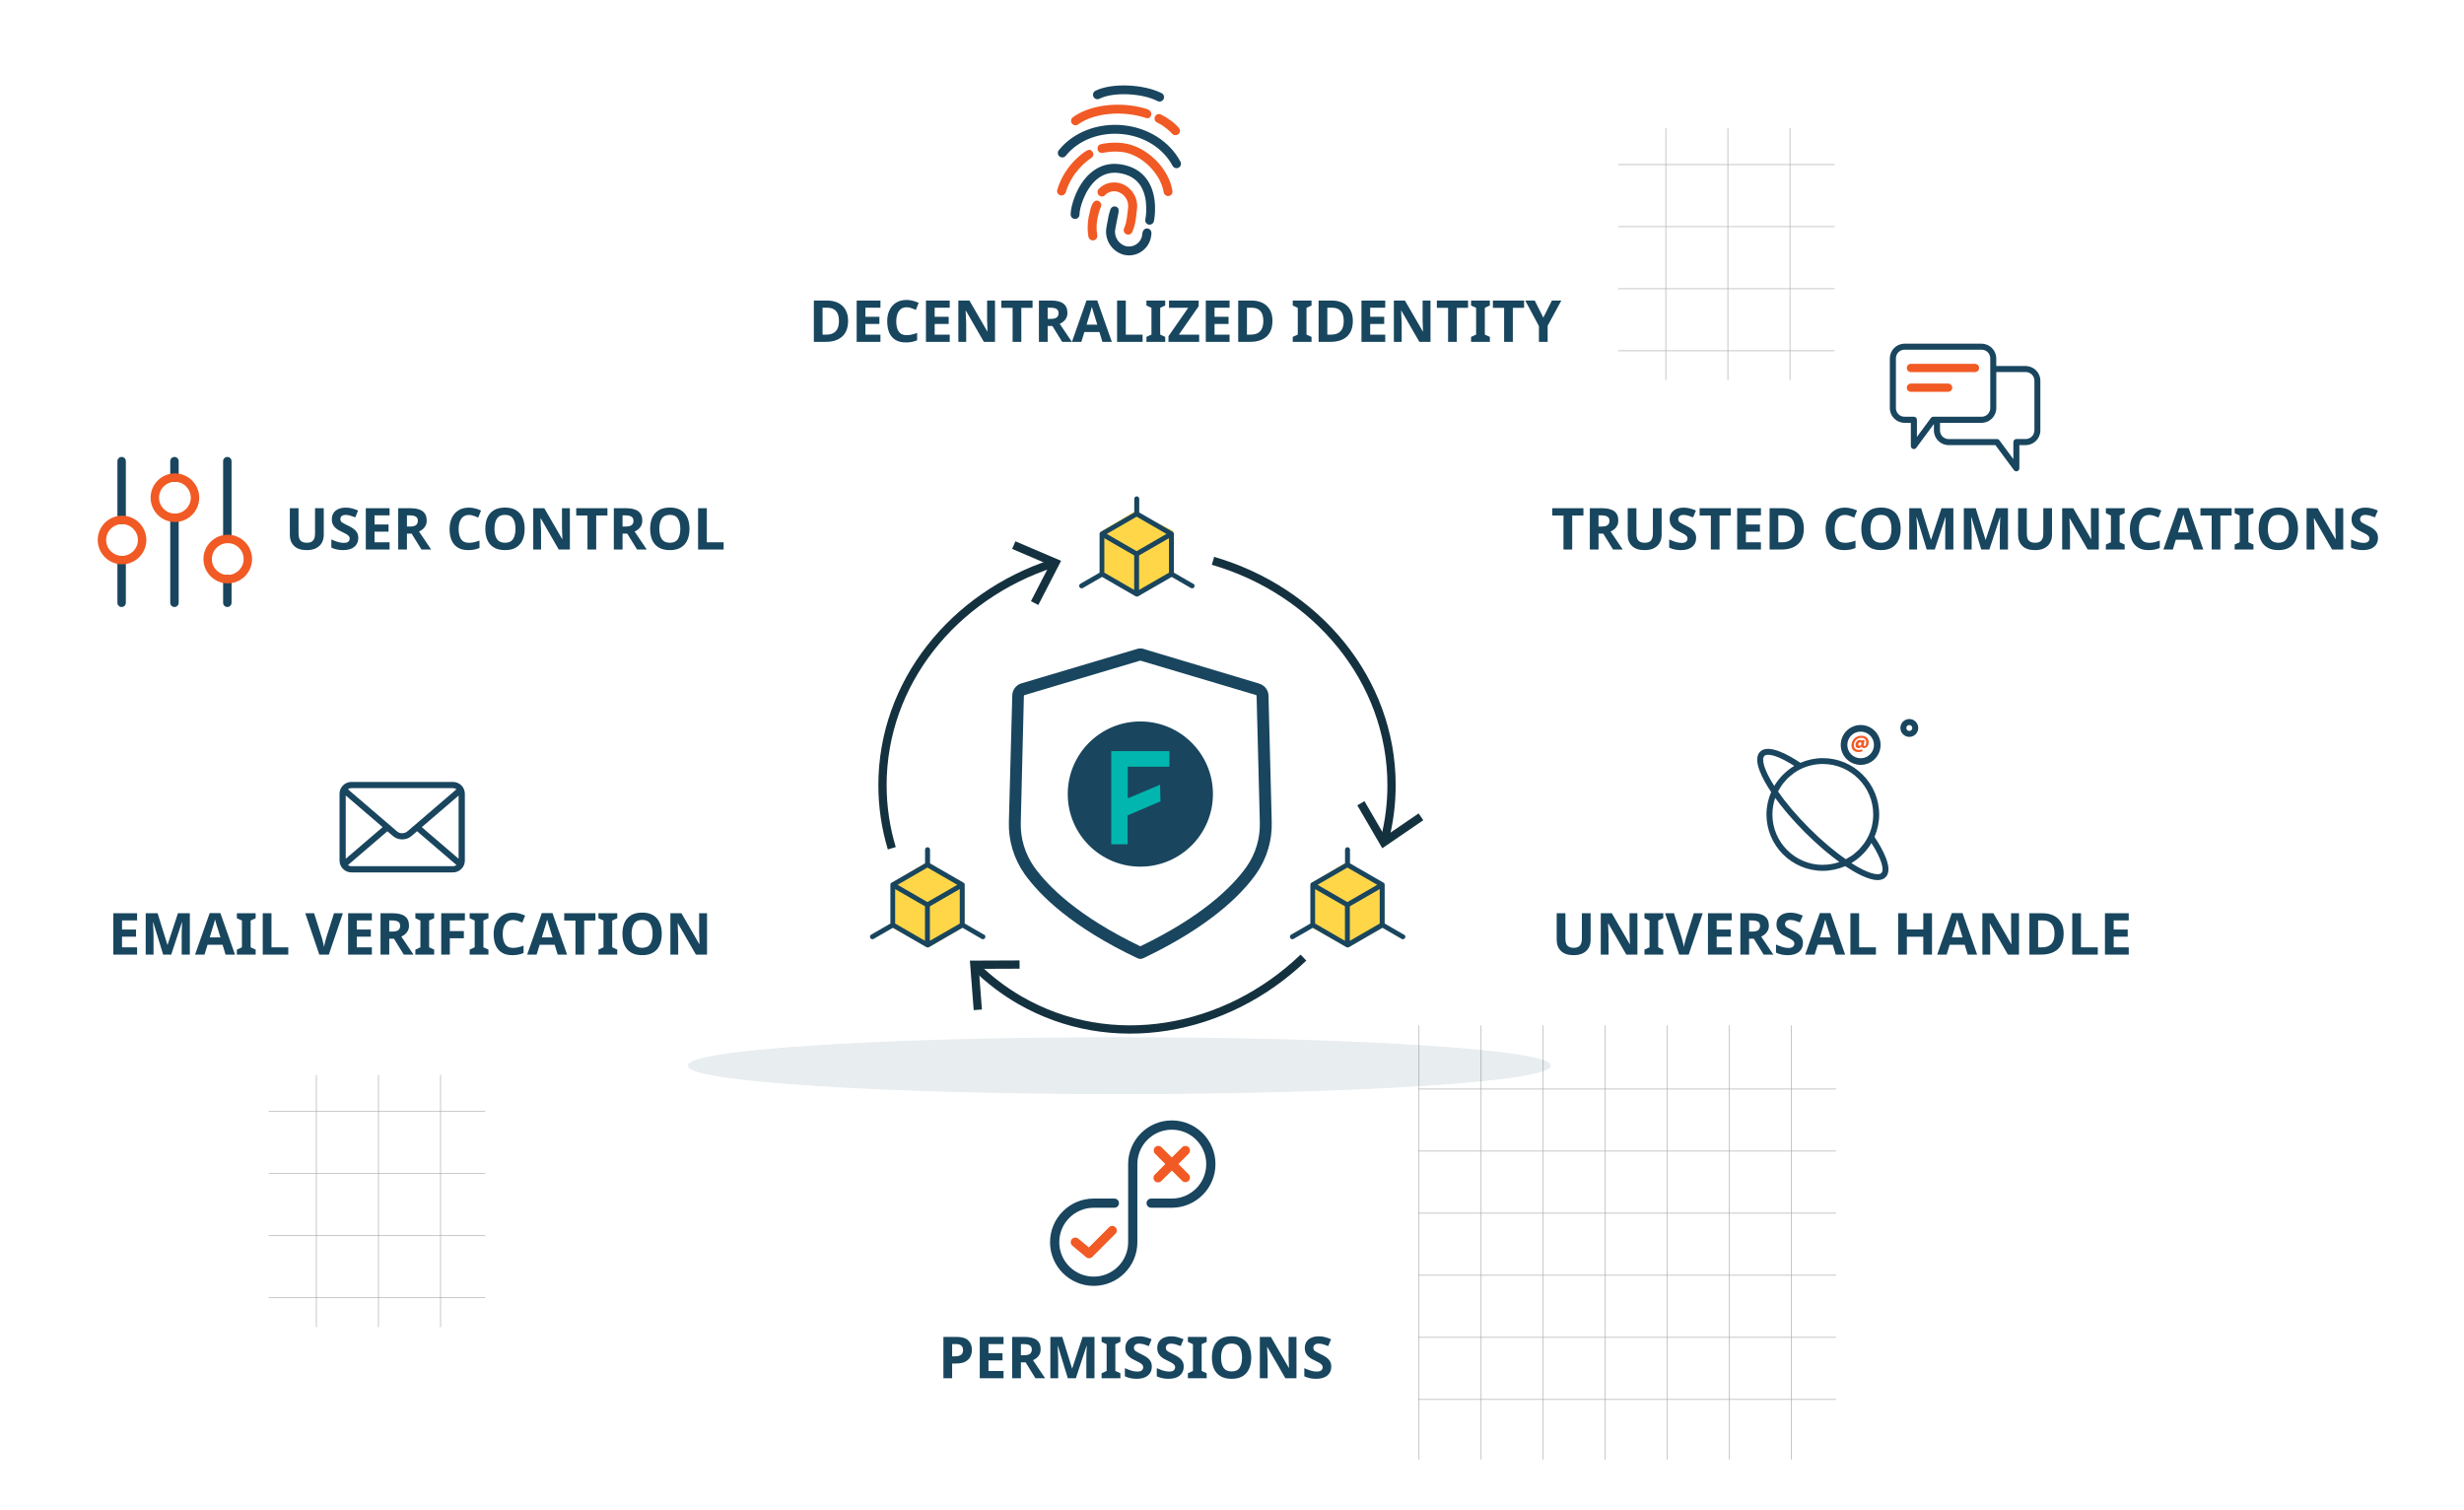
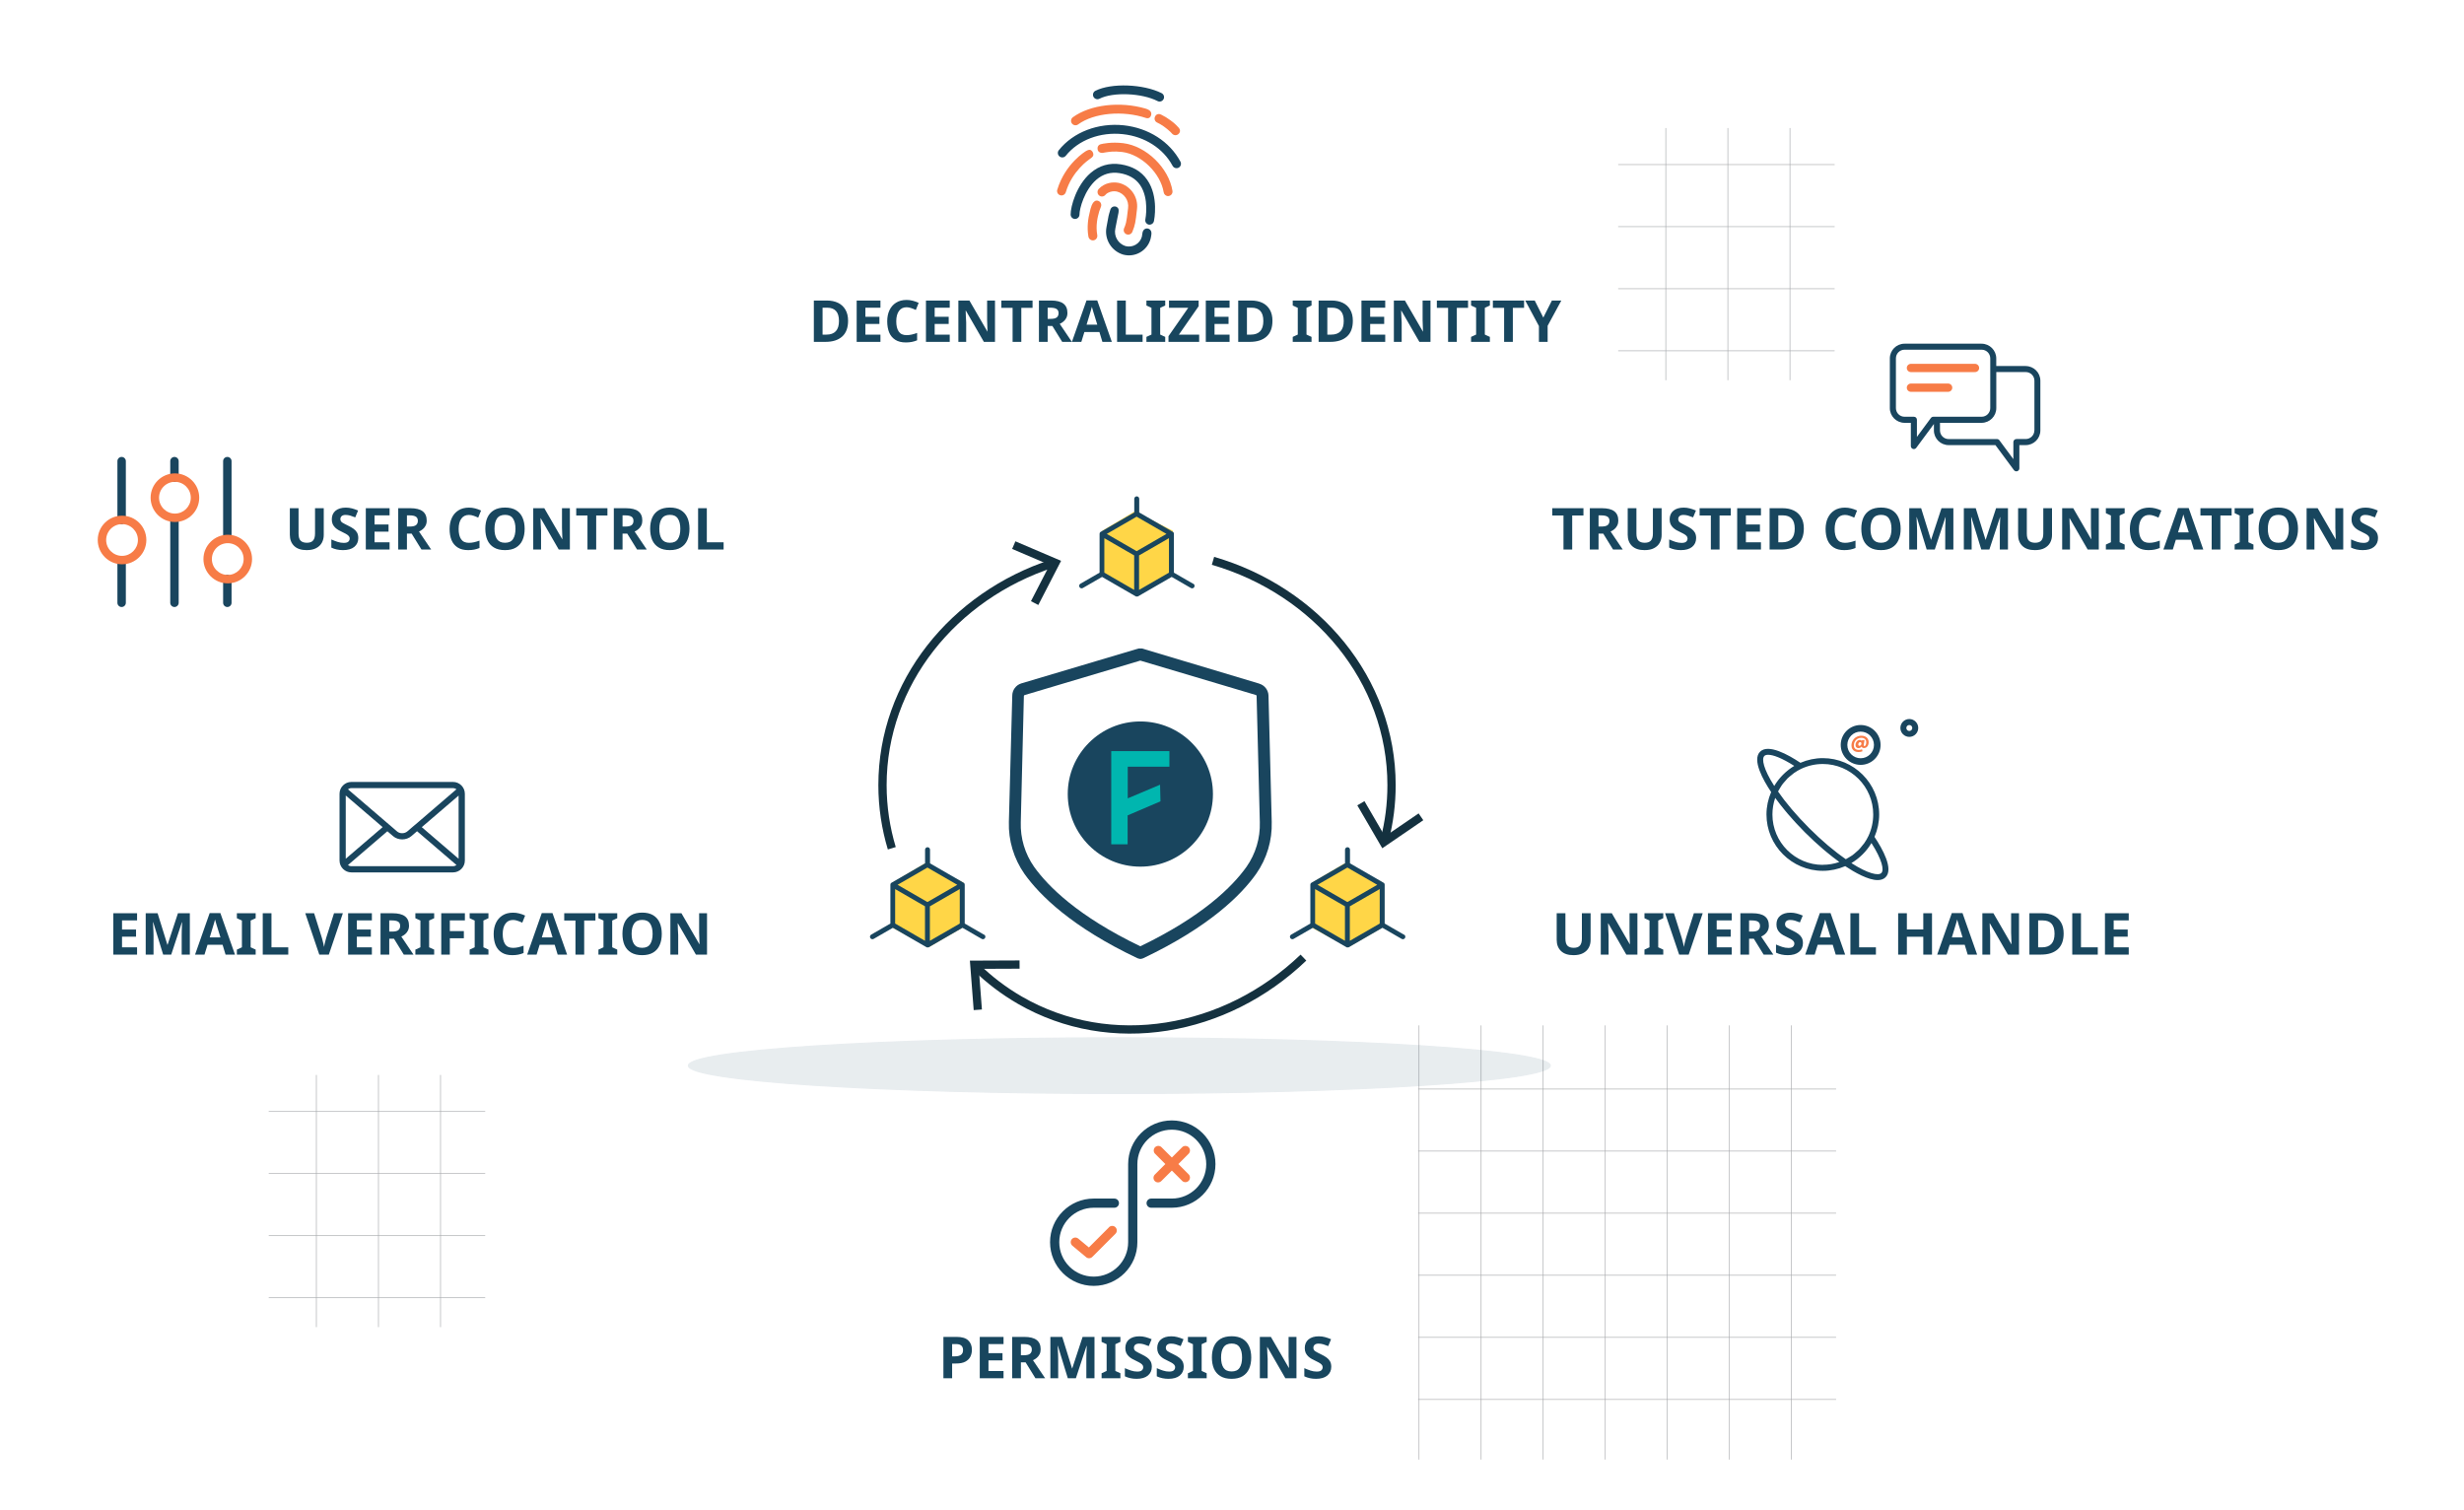
<svg xmlns="http://www.w3.org/2000/svg" viewBox="0 0 596 365">
  <g fill="#a7a9ac">
    <g opacity=".8">
      <path d="m343.13 248.01h.19v105.02h-.19z" />
      <path d="m358.15 248.01h.19v105.02h-.19z" />
      <path d="m373.16 248.01h.19v105.02h-.19z" />
      <path d="m388.18 248.01h.19v105.02h-.19z" />
      <path d="m403.19 248.01h.19v105.02h-.19z" />
      <path d="m418.21 248.01h.19v105.02h-.19z" />
      <path d="m433.22 248.01h.19v105.02h-.19z" />
    </g>
    <g opacity=".8">
      <path d="m343 263.31h101.12v.19h-101.12z" />
      <path d="m343 278.32h101.12v.19h-101.12z" />
      <path d="m343 293.34h101.12v.19h-101.12z" />
      <path d="m343 308.35h101.12v.19h-101.12z" />
      <path d="m343 323.37h101.12v.19h-101.12z" />
      <path d="m343 338.39h101.12v.19h-101.12z" />
    </g>
    <g opacity=".8">
      <path d="m76.43 260h.19v61h-.19z" />
      <path d="m91.45 260h.19v61h-.19z" />
      <path d="m106.46 260h.19v61h-.19z" />
    </g>
    <g opacity=".8">
      <path d="m65 268.74h52.36v.19h-52.36z" />
      <path d="m65 283.75h52.36v.19h-52.36z" />
      <path d="m65 298.77h52.36v.19h-52.36z" />
      <path d="m65 313.79h52.36v.19h-52.36z" />
    </g>
    <g opacity=".8">
      <path d="m402.84 30.97h.19v61h-.19z" />
      <path d="m417.85 30.97h.19v61h-.19z" />
      <path d="m432.87 30.97h.19v61h-.19z" />
    </g>
    <g opacity=".8">
      <path d="m391.41 39.71h52.36v.19h-52.36z" />
      <path d="m391.41 54.72h52.36v.19h-52.36z" />
      <path d="m391.41 69.74h52.36v.19h-52.36z" />
      <path d="m391.41 84.75h52.36v.19h-52.36z" />
    </g>
  </g>
  <path d="m266.6 139.31v-10.92l7.82-4.68 9.31 4.68-.3 10.92-8.12 4.69z" fill="#ffd647" />
  <path d="m317.39 224.43v-10.92l7.82-4.69 9.31 4.68-.3 10.93-8.12 4.68z" fill="#ffd647" />
  <path d="m215.92 224.41v-10.92l7.82-4.68 9.31 4.68-.3 10.92-8.11 4.69z" fill="#ffd647" />
-   <path d="m288.59 141.19-4.64-2.68v-9.37s0 0 0 0c0-.05 0-.1-.02-.15 0 0 0 0 0-.01 0-.02-.01-.04-.02-.06 0 0 0 0 0-.01 0-.02-.02-.04-.03-.07-.01-.02-.03-.04-.04-.06s-.03-.03-.04-.05c-.04-.04-.08-.07-.12-.09l-8.12-4.69v-3.3c0-.33-.27-.6-.6-.6s-.6.27-.6.6v3.3l-8.12 4.69s0 0 0 0c-.04.02-.08.05-.12.09-.01.01-.03.03-.04.05s-.03.04-.04.06-.02.04-.03.07v.01c0 .02-.01.04-.02.06v.01c-.01.05-.02.1-.02.15v9.37l-4.64 2.68c-.29.16-.38.53-.22.81.11.19.31.3.52.3.1 0 .2-.03.3-.08l4.64-2.68 8.12 4.69s0 0 0 0l.06.03h.02c.02 0 .03.01.05.02h.03.04.03.05.02s.01 0 .02 0h.05.03.04.03c.02 0 .03-.01.05-.02h.02c.02 0 .04-.02.06-.03l8.12-4.69 4.64 2.68c.09.05.2.08.3.08.21 0 .41-.11.52-.3.16-.29.07-.65-.22-.81zm-13.66-16.22 7.22 4.17-7.22 4.17-7.22-4.17zm-7.82 5.2 5.42 3.13 1.81 1.04v8.34l-7.22-4.17v-8.34zm8.41 12.51v-8.34l1.81-1.04 5.42-3.13v8.34l-7.22 4.17z" fill="#19455e" />
-   <path d="m339.57 226.06-4.64-2.68v-9.37s0 0 0 0c0-.05 0-.1-.02-.15 0 0 0 0 0-.01 0-.02-.01-.04-.02-.06 0 0 0 0 0-.01 0-.02-.02-.04-.03-.07-.01-.02-.03-.04-.04-.06s-.03-.03-.04-.05c-.04-.04-.08-.07-.12-.09l-8.12-4.69v-3.3c0-.33-.27-.6-.6-.6s-.6.27-.6.6v3.3l-8.12 4.69s0 0 0 0c-.04.02-.08.05-.12.09-.01.01-.03.03-.04.05s-.03.04-.04.06-.02.04-.03.07v.01c0 .02-.01.04-.02.06v.01c-.01.05-.02.1-.02.15v9.37l-4.64 2.68c-.29.16-.38.53-.22.81.11.19.31.3.52.3.1 0 .2-.03.3-.08l4.64-2.68 8.12 4.69s0 0 0 0l.06.03h.02c.02 0 .03.01.05.02h.03.04.03.05.02s.01 0 .02 0h.05.03.04.03c.02 0 .03-.01.05-.02h.02c.02 0 .04-.02.06-.03l8.12-4.69 4.64 2.68c.09.05.2.08.3.08.21 0 .41-.11.52-.3.16-.29.07-.65-.22-.81zm-13.66-16.22 7.22 4.17-7.22 4.17-7.22-4.17zm-7.82 5.2 5.42 3.13 1.81 1.04v8.34l-7.22-4.17v-8.34zm8.41 12.51v-8.34l1.81-1.04 5.42-3.13v8.34l-7.22 4.17z" fill="#19455e" />
-   <path d="m237.99 226.06-4.64-2.68v-9.37s0 0 0 0c0-.05 0-.1-.02-.15 0 0 0 0 0-.01 0-.02-.01-.04-.02-.06 0 0 0 0 0-.01 0-.02-.02-.04-.03-.07-.01-.02-.03-.04-.04-.06s-.03-.03-.04-.05c-.04-.04-.08-.07-.12-.09l-8.12-4.69v-3.3c0-.33-.27-.6-.6-.6s-.6.27-.6.6v3.3l-8.12 4.69s0 0 0 0c-.04.02-.08.05-.12.09-.01.01-.03.03-.04.05s-.03.04-.04.06-.02.04-.03.07v.01c0 .02-.01.04-.02.06v.01c-.01.05-.02.1-.02.15v9.37l-4.64 2.68c-.29.16-.38.53-.22.81.11.19.31.3.52.3.1 0 .2-.03.3-.08l4.64-2.68 8.12 4.69s0 0 0 0c.02.01.04.02.06.03h.02c.02 0 .03.01.05.02h.03.04.03.05.02s.01 0 .02 0h.05.03.04.03c.02 0 .03-.01.05-.02h.02c.02 0 .04-.02.06-.03l8.12-4.69 4.64 2.68c.09.05.2.08.3.08.21 0 .41-.11.52-.3.16-.29.07-.65-.22-.81zm-13.66-16.22 7.22 4.17-7.22 4.17-7.22-4.17zm-7.82 5.2 5.42 3.13 1.81 1.04v8.34l-7.22-4.17v-8.34zm8.41 12.51v-8.34l1.81-1.04 5.42-3.13v8.34l-7.22 4.17z" fill="#19455e" />
+   <path d="m288.59 141.19-4.64-2.68v-9.37s0 0 0 0c0-.05 0-.1-.02-.15 0 0 0 0 0-.01 0-.02-.01-.04-.02-.06 0 0 0 0 0-.01 0-.02-.02-.04-.03-.07-.01-.02-.03-.04-.04-.06-.01-.02-.03-.03-.04-.05-.04-.04-.08-.07-.12-.09l-8.12-4.69v-3.3c0-.33-.27-.6-.6-.6s-.6.27-.6.6v3.3l-8.12 4.69s0 0 0 0c-.04.02-.08.05-.12.09-.01.01-.03.03-.04.05-.01.02-.03.04-.04.06s-.02.04-.03.07v.01c0 .02-.01.04-.02.06v.01c-.01.05-.02.1-.02.15v9.37l-4.64 2.68c-.29.16-.38.53-.22.81.11.19.31.3.52.3.1 0 .2-.03.3-.08l4.64-2.68 8.12 4.69s0 0 0 0l.06.03h.02c.02 0 .03.01.05.02h.03.04.03.05.02s.01 0 .02 0h.05.03.04.03c.02 0 .03-.01.05-.02h.02c.02 0 .04-.02.06-.03l8.12-4.69 4.64 2.68c.09.05.2.08.3.08.21 0 .41-.11.52-.3.16-.29.07-.65-.22-.81zm-13.66-16.22 7.22 4.17-7.22 4.17-7.22-4.17zm-7.82 5.2 5.42 3.13 1.81 1.04v8.34l-7.22-4.17v-8.34zm8.41 12.51v-8.34l1.81-1.04 5.42-3.13v8.34l-7.22 4.17z" fill="#19455e" />
+   <path d="m339.57 226.06-4.64-2.68v-9.37s0 0 0 0c0-.05 0-.1-.02-.15 0 0 0 0 0-.01 0-.02-.01-.04-.02-.06 0 0 0 0 0-.01 0-.02-.02-.04-.03-.07-.01-.02-.03-.04-.04-.06-.01-.02-.03-.03-.04-.05-.04-.04-.08-.07-.12-.09l-8.12-4.69v-3.3c0-.33-.27-.6-.6-.6s-.6.27-.6.6v3.3l-8.12 4.69s0 0 0 0c-.04.02-.08.05-.12.09-.01.01-.03.03-.04.05-.01.02-.03.04-.04.06s-.02.04-.03.07v.01c0 .02-.01.04-.02.06v.01c-.01.05-.02.1-.02.15v9.37l-4.64 2.68c-.29.16-.38.53-.22.81.11.19.31.3.52.3.1 0 .2-.03.3-.08l4.64-2.68 8.12 4.69s0 0 0 0l.06.03h.02c.02 0 .03.01.05.02h.03.04.03.05.02s.01 0 .02 0h.05.03.04.03c.02 0 .03-.01.05-.02h.02c.02 0 .04-.02.06-.03l8.12-4.69 4.64 2.68c.09.05.2.08.3.08.21 0 .41-.11.52-.3.16-.29.07-.65-.22-.81zm-13.66-16.22 7.22 4.17-7.22 4.17-7.22-4.17zm-7.82 5.2 5.42 3.13 1.81 1.04v8.34l-7.22-4.17v-8.34zm8.41 12.51v-8.34l1.81-1.04 5.42-3.13v8.34l-7.22 4.17z" fill="#19455e" />
+   <path d="m237.99 226.06-4.64-2.68v-9.37s0 0 0 0c0-.05 0-.1-.02-.15 0 0 0 0 0-.01 0-.02-.01-.04-.02-.06 0 0 0 0 0-.01 0-.02-.02-.04-.03-.07-.01-.02-.03-.04-.04-.06-.01-.02-.03-.03-.04-.05-.04-.04-.08-.07-.12-.09l-8.12-4.69v-3.3c0-.33-.27-.6-.6-.6s-.6.27-.6.6v3.3l-8.12 4.69s0 0 0 0c-.04.02-.08.05-.12.09-.01.01-.03.03-.04.05-.01.02-.03.04-.04.06s-.02.04-.03.07v.01c0 .02-.01.04-.02.06v.01c-.01.05-.02.1-.02.15v9.37l-4.64 2.68c-.29.16-.38.53-.22.81.11.19.31.3.52.3.1 0 .2-.03.3-.08l4.64-2.68 8.12 4.69s0 0 0 0c.02.01.04.02.06.03h.02c.02 0 .03.01.05.02h.03.04.03.05.02s.01 0 .02 0h.05.03.04.03c.02 0 .03-.01.05-.02h.02c.02 0 .04-.02.06-.03l8.12-4.69 4.64 2.68c.09.05.2.08.3.08.21 0 .41-.11.52-.3.16-.29.07-.65-.22-.81zm-13.66-16.22 7.22 4.17-7.22 4.17-7.22-4.17zm-7.82 5.2 5.42 3.13 1.81 1.04v8.34l-7.22-4.17v-8.34zm8.41 12.51v-8.34l1.81-1.04 5.42-3.13v8.34l-7.22 4.17z" fill="#19455e" />
  <path d="m215.71 205.17c-1.46-4.85-2.25-9.97-2.25-15.25 0-24.74 17.16-45.79 41.12-53.63" fill="none" stroke="#14313f" stroke-miterlimit="10" stroke-width="2" />
  <path d="m251.15 146.33-1.78-.92 4.52-8.76-9.07-3.88.79-1.84 11.05 4.72z" fill="#14313f" />
  <path d="m334.93 203.08c1.09-4.22 1.66-8.63 1.66-13.16 0-25.45-18.15-46.99-43.19-54.27" fill="none" stroke="#14313f" stroke-miterlimit="10" stroke-width="2" />
  <path d="m344.27 198.39-1.13-1.65-8.14 5.56-4.96-8.52-1.73 1.01 6.04 10.38z" fill="#14313f" />
  <path d="m236.12 233.9c3.12 3.05 6.65 5.75 10.57 8.02 22.04 12.71 49.77 7.75 68.59-10.3" fill="none" stroke="#14313f" stroke-miterlimit="10" stroke-width="2" />
  <path d="m235.52 244.32 1.99-.15-.75-9.83 9.86-.04-.01-2-12.01.05z" fill="#14313f" />
  <text fill="#18465e" font-family="Poppins-Bold, Poppins" font-size="14" font-weight="700" transform="translate(26.14 230.89)">
    <tspan x="0" y="0">EMAIL VERIFICATION</tspan>
  </text>
  <path d="m304.63 165.36-28.39-8.51h-.83l-28.39 8.45c-1.29.41-2.17 1.61-2.17 2.97l-.82 30.54c-.13 4.47 1.19 8.86 3.75 12.53 3.66 5.15 11.39 12.88 27.42 20.46h.08c.17.08.35.13.54.14.19 0 .37-.04.54-.12h.07c16.03-7.6 23.79-15.33 27.43-20.48 2.57-3.67 3.88-8.06 3.75-12.53l-.78-30.54c-.03-1.35-.93-2.52-2.21-2.9zm-3.12 44.3c-3.42 4.8-10.67 12-25.69 19.22-15.02-7.22-22.27-14.43-25.69-19.22-2.21-3.15-3.34-6.94-3.22-10.78l.75-30.54c0-.09.06-.17.15-.21l28.01-8.35 27.98 8.33c.09.03.15.11.15.21l.78 30.54c.12 3.86-1.01 7.65-3.22 10.8z" fill="#19455e" />
  <circle cx="275.83" cy="192.06" fill="#19455e" r="17.56" />
  <path d="m268.79 181.68v22.54h3.96v-7l7.95-3.4-.1-4.02-7.82 3.3v-7.65h10.08v-3.77z" fill="#00b6af" />
  <text fill="#18465e" font-family="Poppins-Bold, Poppins" font-size="14" font-weight="700" transform="translate(226.93 333.36)">
    <tspan x="0" y="0">PERMISSIONS</tspan>
  </text>
  <path d="m42.2 116.55c-.56 0-1.02-.46-1.02-1.02v-3.99c0-.56.46-1.02 1.02-1.02s1.02.46 1.02 1.02v3.99c0 .56-.46 1.02-1.02 1.02z" fill="#19455e" />
  <path d="m42.2 146.82c-.56 0-1.02-.46-1.02-1.02v-20.05c0-.56.46-1.02 1.02-1.02s1.02.46 1.02 1.02v20.05c0 .56-.46 1.02-1.02 1.02z" fill="#19455e" />
-   <path d="m42.31 126.26c-3.24 0-5.88-2.64-5.88-5.88s2.64-5.88 5.88-5.88 5.88 2.64 5.88 5.88-2.64 5.88-5.88 5.88zm0-9.72c-2.12 0-3.84 1.72-3.84 3.84s1.72 3.84 3.84 3.84 3.84-1.72 3.84-3.84-1.72-3.84-3.84-3.84z" fill="#f15a24" />
+   <path d="m42.31 126.26c-3.24 0-5.88-2.64-5.88-5.88s2.64-5.88 5.88-5.88 5.88 2.64 5.88 5.88-2.64 5.88-5.88 5.88zm0-9.72c-2.12 0-3.84 1.72-3.84 3.84s1.72 3.84 3.84 3.84 3.84-1.72 3.84-3.84-1.72-3.84-3.84-3.84z" fill="#f77c47" />
  <path d="m54.99 130.36c-.56 0-1.02-.46-1.02-1.02v-17.8c0-.56.46-1.02 1.02-1.02s1.02.46 1.02 1.02v17.8c0 .56-.46 1.02-1.02 1.02z" fill="#19455e" />
  <path d="m54.99 146.82c-.56 0-1.02-.46-1.02-1.02v-5.73c0-.56.46-1.02 1.02-1.02s1.02.46 1.02 1.02v5.73c0 .56-.46 1.02-1.02 1.02z" fill="#19455e" />
-   <path d="m55.09 141.1c-3.24 0-5.88-2.64-5.88-5.88s2.64-5.88 5.88-5.88 5.88 2.64 5.88 5.88-2.64 5.88-5.88 5.88zm0-9.72c-2.12 0-3.84 1.72-3.84 3.84s1.72 3.84 3.84 3.84 3.84-1.72 3.84-3.84-1.72-3.84-3.84-3.84z" fill="#f15a24" />
+   <path d="m55.09 141.1c-3.24 0-5.88-2.64-5.88-5.88s2.64-5.88 5.88-5.88 5.88 2.64 5.88 5.88-2.64 5.88-5.88 5.88zm0-9.72c-2.12 0-3.84 1.72-3.84 3.84s1.72 3.84 3.84 3.84 3.84-1.72 3.84-3.84-1.72-3.84-3.84-3.84z" fill="#f77c47" />
  <path d="m29.42 126.78c-.56 0-1.02-.46-1.02-1.02v-14.22c0-.56.46-1.02 1.02-1.02s1.02.46 1.02 1.02v14.22c0 .56-.46 1.02-1.02 1.02z" fill="#19455e" />
  <path d="m29.42 146.82c-.56 0-1.02-.46-1.02-1.02v-9.82c0-.56.46-1.02 1.02-1.02s1.02.46 1.02 1.02v9.82c0 .56-.46 1.02-1.02 1.02z" fill="#19455e" />
-   <path d="m29.52 136.49c-3.24 0-5.88-2.64-5.88-5.88s2.64-5.88 5.88-5.88 5.88 2.64 5.88 5.88-2.64 5.88-5.88 5.88zm0-9.72c-2.12 0-3.84 1.72-3.84 3.84s1.72 3.84 3.84 3.84 3.84-1.72 3.84-3.84-1.72-3.84-3.84-3.84z" fill="#f15a24" />
+   <path d="m29.52 136.49c-3.24 0-5.88-2.64-5.88-5.88s2.64-5.88 5.88-5.88 5.88 2.64 5.88 5.88-2.64 5.88-5.88 5.88zm0-9.72c-2.12 0-3.84 1.72-3.84 3.84s1.72 3.84 3.84 3.84 3.84-1.72 3.84-3.84-1.72-3.84-3.84-3.84z" fill="#f77c47" />
  <text fill="#18465e" font-family="Poppins-Bold, Poppins" font-size="14" font-weight="700" transform="translate(68.92 132.92)">
    <tspan x="0" y="0">USER CONTROL</tspan>
  </text>
  <text fill="#18465e" font-family="Poppins-Bold, Poppins" font-size="14" font-weight="700" transform="translate(375.35 230.89)">
    <tspan x="0" y="0">UNIVERSAL HANDLE</tspan>
  </text>
  <text fill="#18465e" font-family="Poppins-Bold, Poppins" font-size="14" font-weight="700" transform="translate(375.18 132.92)">
    <tspan x="0" y="0">TRUSTED COMMUNICATIONS</tspan>
  </text>
  <text fill="#18465e" font-family="Poppins-Bold, Poppins" font-size="14" font-weight="700" transform="translate(195.59 82.69)">
    <tspan x="0" y="0">DECENTRALIZED IDENTITY</tspan>
  </text>
-   <g fill="#19455e">
-     <ellipse cx="270.75" cy="257.75" opacity=".1" rx="104.25" ry="6.75" stroke="#19455e" stroke-miterlimit="10" stroke-width=".25" />
-     <path d="m84.99 189.13h24.59c.79 0 1.5.32 2.02.84s.84 1.23.84 2.02v16.16c0 .79-.32 1.5-.84 2.02s-1.23.84-2.02.84h-24.59c-.79 0-1.5-.32-2.02-.84s-.84-1.23-.84-2.02v-16.16c0-.79.32-1.5.84-2.02s1.23-.84 2.02-.84zm25.42 20.09-9.53-8.17-1.37 1.18c-.61.53-1.42.79-2.21.8-.8 0-1.6-.26-2.21-.78l-1.39-1.19-9.53 8.17c.23.18.52.28.82.28h24.59c.31 0 .6-.11.83-.28zm-26.78-1.51 8.92-7.65-8.92-7.65v15.29zm.53-16.8 10.01 8.58h.01s1.87 1.62 1.87 1.62c.33.28.78.43 1.23.42.46 0 .91-.15 1.25-.44l1.85-1.59h.02s10-8.59 10-8.59c-.23-.18-.52-.28-.83-.28h-24.59c-.31 0-.59.11-.82.28zm26.77 1.52-8.91 7.64 8.91 7.64z" fill-rule="evenodd" />
-     <path d="m280.49 24.57c-.17 0-.34-.04-.49-.12-3.81-1.96-10.77-2.24-14.06-.57-.53.27-1.18.06-1.45-.47s-.06-1.18.47-1.45c3.85-1.95 11.63-1.64 16.01.57.53.27.75.91.48 1.44-.18.37-.56.6-.97.6z" />
-     <path d="m284.58 40.68c-.4 0-.76-.22-.95-.57-2.26-4.23-6.76-7.1-12.02-7.66-5.48-.59-10.77 1.41-13.82 5.23-.38.46-1.06.53-1.52.15-.45-.37-.53-1.03-.17-1.49 3.5-4.39 9.53-6.7 15.74-6.03 5.97.65 11.09 3.93 13.69 8.79.28.52.08 1.18-.44 1.46-.16.08-.33.12-.51.12z" />
-   </g>
-   <path d="m277.08 26.26c-6.19-1.8-13.36-.95-17.53 2.07-.02.02-.05.03-.07.05-.47.37-.55 1.05-.18 1.51.37.47 1.05.55 1.51.18 3.82-2.76 10.73-3.42 16.42-1.52 0 0 .9.32 1.2-.66.16-.53.03-1.24-1.36-1.63z" fill="#f15a24" />
-   <path d="m285.09 30.87c-.04-.06-.94-1.07-2-1.79-.73-.54-1.48-1-2.24-1.36-.72-.34-1.26-.01-1.49.53-.23.55.02 1.18.57 1.41 1.1.52 2.18 1.3 3.2 2.26.12.12.24.25.35.38.38.46 1.05.53 1.52.16.46-.38.62-.98.1-1.58z" fill="#f15a24" />
+   <ellipse cx="270.75" cy="257.75" fill="#19455e" opacity=".1" rx="104.25" ry="6.75" stroke="#19455e" stroke-miterlimit="10" stroke-width=".25" />
+   <path d="m84.99 189.13h24.59c.79 0 1.5.32 2.02.84s.84 1.23.84 2.02v16.16c0 .79-.32 1.5-.84 2.02s-1.23.84-2.02.84h-24.59c-.79 0-1.5-.32-2.02-.84s-.84-1.23-.84-2.02v-16.16c0-.79.32-1.5.84-2.02s1.23-.84 2.02-.84zm25.42 20.09-9.53-8.17-1.37 1.18c-.61.53-1.42.79-2.21.8-.8 0-1.6-.26-2.21-.78l-1.39-1.19-9.53 8.17c.23.18.52.28.82.28h24.59c.31 0 .6-.11.83-.28zm-26.78-1.51 8.92-7.65-8.92-7.65v15.29zm.53-16.8 10.01 8.58h.01s1.87 1.62 1.87 1.62c.33.28.78.43 1.23.42.46 0 .91-.15 1.25-.44l1.85-1.59h.02s10-8.59 10-8.59c-.23-.18-.52-.28-.83-.28h-24.59c-.31 0-.59.11-.82.28zm26.77 1.52-8.91 7.64 8.91 7.64z" fill="#19455e" fill-rule="evenodd" />
+   <path d="m280.49 24.57c-.17 0-.34-.04-.49-.12-3.81-1.96-10.77-2.24-14.06-.57-.53.27-1.18.06-1.45-.47s-.06-1.18.47-1.45c3.85-1.95 11.63-1.64 16.01.57.53.27.75.91.48 1.44-.18.37-.56.6-.97.6z" fill="#19455e" />
+   <path d="m284.58 40.68c-.4 0-.76-.22-.95-.57-2.26-4.23-6.76-7.1-12.02-7.66-5.48-.59-10.77 1.41-13.82 5.23-.38.46-1.06.53-1.52.15-.45-.37-.53-1.03-.17-1.49 3.5-4.39 9.53-6.7 15.74-6.03 5.97.65 11.09 3.93 13.69 8.79.28.52.08 1.18-.44 1.46-.16.08-.33.12-.51.12z" fill="#19455e" />
+   <path d="m277.08 26.26c-6.19-1.8-13.36-.95-17.53 2.07-.02.02-.05.03-.07.05-.47.37-.55 1.05-.18 1.51.37.47 1.05.55 1.51.18 3.82-2.76 10.73-3.42 16.42-1.52 0 0 .9.32 1.2-.66.16-.53.03-1.24-1.36-1.63z" fill="#f77c47" />
+   <path d="m285.09 30.87c-.04-.06-.94-1.07-2-1.79-.73-.54-1.48-1-2.24-1.36-.72-.34-1.26-.01-1.49.53-.23.55.02 1.18.57 1.41 1.1.52 2.18 1.3 3.2 2.26.12.12.24.25.35.38.38.46 1.05.53 1.52.16.46-.38.62-.98.1-1.58z" fill="#f77c47" />
  <path d="m278.51 56.66c-.05.37-.11.74-.2 1.1-.78 2.89-3.75 4.6-6.64 3.82-2.84-.85-4.59-3.72-4.03-6.64.59-3.29.45-2.57.94-4.25.27-.79 1.08-.92 1.58-.6.85.56.29 1.4-.38 5.2-.4 1.83.67 3.66 2.45 4.23 1.73.46 3.52-.57 3.98-2.3 0 0 0-.02 0-.03l.13-.84c.27-1.68 2.39-1.3 2.16.3z" fill="#19455e" />
  <path d="m278.09 54.35c-.07 0-.15 0-.22-.02-.58-.12-.95-.69-.83-1.26.02-.08 1-5.04-1.29-8.34-1.08-1.55-2.75-2.51-4.97-2.86-2.11-.33-3.99.22-5.6 1.61-2.89 2.51-4.08 7.02-4.07 8.4 0 .59-.47 1.07-1.06 1.08 0 0 0 0-.01 0-.58 0-1.06-.47-1.07-1.06-.02-1.96 1.4-7.09 4.8-10.04 2.11-1.83 4.58-2.54 7.33-2.11 2.82.44 4.98 1.7 6.4 3.76 2.82 4.07 1.67 9.74 1.62 9.98-.11.5-.55.85-1.04.85z" fill="#19455e" />
-   <path d="m265.69 48.59c-.16-.06-.34-.09-.51-.07-1.06.14-1.43 2.12-1.54 2.59-.43 1.64-.78 3.79-.37 6.13.07.4.36.73.74.85.17.05.35.07.52.04.59-.1.98-.67.88-1.26-.4-2.23.03-4.27.49-5.79.1-.31.29-.79.4-1.08.22-.56-.06-1.19-.62-1.4z" fill="#f15a24" />
-   <path d="m270.56 44.23c-1.42-.28-3.35-.04-4.78 1.45-.28.29-.38.72-.26 1.1.05.17.15.32.27.44.43.42 1.12.41 1.53-.02.13-.14.27-.34.7-.57.63-.33 1.36-.46 2.11-.31 1.82.44 3 2.2 2.73 4.05-.42 3.83-.57 3.84-.98 4.89-.22.56.05 1.19.61 1.41s1.19-.05 1.41-.61c.66-1.65.76-2.17 1.12-5.49.36-2.95-1.57-5.69-4.47-6.35z" fill="#f15a24" />
-   <path d="m283.6 46.17c-.89-5.56-6.35-10.86-11.9-11.54-2.9-.35-5.05.15-5.36.23-.02 0-1.05.17-.84 1.32.11.59.73.9 1.31.78.22-.05.43-.08.64-.11.73-.1 1.92-.34 3.98-.09 4.63.57 9.3 5.14 10.05 9.77.09.52.55.91 1.08.9l.15-.02s0 0 0 0c.59-.1.98-.65.89-1.24z" fill="#f15a24" />
-   <path d="m263.56 36.23c-.37 0-.9.31-.9.32 0 0-5 2.95-6.92 9.33 0 .02-.01.04-.02.05-.15.58.2 1.16.78 1.31s1.14-.21 1.31-.78c1.52-5.11 5.59-7.85 5.59-7.85.11-.06.56-.42.69-.52.85-.65.08-1.86-.53-1.86z" fill="#f15a24" />
+   <path d="m265.69 48.59c-.16-.06-.34-.09-.51-.07-1.06.14-1.43 2.12-1.54 2.59-.43 1.64-.78 3.79-.37 6.13.07.4.36.73.74.85.17.05.35.07.52.04.59-.1.98-.67.88-1.26-.4-2.23.03-4.27.49-5.79.1-.31.29-.79.4-1.08.22-.56-.06-1.19-.62-1.4z" fill="#f77c47" />
+   <path d="m270.56 44.23c-1.42-.28-3.35-.04-4.78 1.45-.28.29-.38.72-.26 1.1.05.17.15.32.27.44.43.42 1.12.41 1.53-.02.13-.14.27-.34.7-.57.63-.33 1.36-.46 2.11-.31 1.82.44 3 2.2 2.73 4.05-.42 3.83-.57 3.84-.98 4.89-.22.56.05 1.19.61 1.41s1.19-.05 1.41-.61c.66-1.65.76-2.17 1.12-5.49.36-2.95-1.57-5.69-4.47-6.35z" fill="#f77c47" />
+   <path d="m283.6 46.17c-.89-5.56-6.35-10.86-11.9-11.54-2.9-.35-5.05.15-5.36.23-.02 0-1.05.17-.84 1.32.11.59.73.9 1.31.78.22-.05.43-.08.64-.11.73-.1 1.92-.34 3.98-.09 4.63.57 9.3 5.14 10.05 9.77.09.52.55.91 1.08.9l.15-.02s0 0 0 0c.59-.1.98-.65.89-1.24z" fill="#f77c47" />
+   <path d="m263.56 36.23c-.37 0-.9.31-.9.32 0 0-5 2.95-6.92 9.33 0 .02-.01.04-.02.05-.15.58.2 1.16.78 1.31s1.14-.21 1.31-.78c1.52-5.11 5.59-7.85 5.59-7.85.11-.06.56-.42.69-.52.85-.65.08-1.86-.53-1.86z" fill="#f77c47" />
  <path d="m283.44 271c-5.83 0-10.56 4.73-10.56 10.56v18.89c0 4.6-3.73 8.33-8.33 8.33s-8.33-3.73-8.33-8.33 3.73-8.33 8.33-8.33h5c.61 0 1.11-.5 1.11-1.11s-.5-1.11-1.11-1.11h-5c-5.83 0-10.56 4.73-10.56 10.56s4.73 10.56 10.56 10.56 10.56-4.73 10.56-10.56v-18.89c0-4.6 3.73-8.33 8.33-8.33s8.33 3.73 8.33 8.33-3.73 8.33-8.33 8.33h-5c-.61 0-1.11.5-1.11 1.11s.5 1.11 1.11 1.11h5c5.83 0 10.56-4.73 10.56-10.56s-4.73-10.56-10.56-10.56z" fill="#19455e" />
-   <path d="m268.22 296.88-4.84 4.84-2.56-2.13c-.47-.39-1.17-.33-1.57.14-.39.47-.33 1.17.14 1.57l3.33 2.78c.44.37 1.09.33 1.49-.07l5.56-5.56c.46-.41.49-1.11.08-1.57s-1.11-.49-1.57-.08c-.03.02-.05.05-.08.08z" fill="#f15a24" />
-   <path d="m279.33 285.67c.43.43 1.13.43 1.57 0l2.55-2.54 2.55 2.54c.47.4 1.17.34 1.57-.12.36-.42.36-1.03 0-1.45l-2.54-2.55 2.54-2.55c.4-.47.34-1.17-.12-1.57-.42-.36-1.03-.36-1.45 0l-2.55 2.54-2.55-2.54c-.47-.4-1.17-.34-1.57.12-.36.42-.36 1.03 0 1.45l2.54 2.55-2.54 2.55c-.43.43-.43 1.13 0 1.57z" fill="#f15a24" />
+   <path d="m268.22 296.88-4.84 4.84-2.56-2.13c-.47-.39-1.17-.33-1.57.14-.39.47-.33 1.17.14 1.57l3.33 2.78c.44.37 1.09.33 1.49-.07l5.56-5.56c.46-.41.49-1.11.08-1.57s-1.11-.49-1.57-.08c-.03.02-.05.05-.08.08z" fill="#f77c47" />
+   <path d="m279.33 285.67c.43.43 1.13.43 1.57 0l2.55-2.54 2.55 2.54c.47.4 1.17.34 1.57-.12.36-.42.36-1.03 0-1.45l-2.54-2.55 2.54-2.55c.4-.47.34-1.17-.12-1.57-.42-.36-1.03-.36-1.45 0l-2.55 2.54-2.55-2.54c-.47-.4-1.17-.34-1.57.12-.36.42-.36 1.03 0 1.45l2.54 2.55-2.54 2.55c-.43.43-.43 1.13 0 1.57z" fill="#f77c47" />
  <path d="m489.99 88.53h-7.13v-1.84c0-1.96-1.59-3.55-3.55-3.56h-18.64c-1.96 0-3.55 1.6-3.55 3.56v12.02c0 1.96 1.59 3.55 3.55 3.56h1.53v5.62c0 .31.2.59.5.69s.63 0 .81-.26l4.27-5.77v1.56c0 1.96 1.6 3.55 3.56 3.55h11.32l4.48 6.05c.19.25.52.36.81.26.3-.1.5-.38.5-.69v-5.62h1.53c1.96 0 3.55-1.59 3.55-3.55v-12.02c0-1.96-1.59-3.55-3.55-3.55zm-22.94 12.57-3.38 4.57v-4.14c0-.19-.08-.38-.21-.52-.14-.14-.32-.21-.52-.21h-2.26c-1.16 0-2.09-.94-2.09-2.1v-12.02c0-1.16.93-2.1 2.09-2.1h18.64c1.16 0 2.09.94 2.09 2.1v12.02c0 1.16-.93 2.1-2.09 2.1h-11.68c-.23 0-.45.11-.58.29zm25.03 3c0 1.15-.94 2.09-2.09 2.09h-2.26c-.4 0-.73.33-.73.73v4.14l-3.38-4.57c-.14-.19-.35-.29-.58-.29h-11.69c-1.16 0-2.1-.93-2.1-2.09v-1.84h10.07c1.96 0 3.55-1.6 3.55-3.56v-8.72h7.13c1.15 0 2.09.94 2.09 2.09v12.03z" fill="#19455e" />
-   <path d="m462.22 89h15.5" fill="none" stroke="#f15a24" stroke-linecap="round" stroke-miterlimit="10" stroke-width="2" />
-   <path d="m462.22 93.77h9" fill="none" stroke="#f15a24" stroke-linecap="round" stroke-miterlimit="10" stroke-width="2" />
+   <path d="m462.22 89h15.5" fill="none" stroke="#f77c47" stroke-linecap="round" stroke-miterlimit="10" stroke-width="2" />
+   <path d="m462.22 93.77h9" fill="none" stroke="#f77c47" stroke-linecap="round" stroke-miterlimit="10" stroke-width="2" />
  <path d="m454.54 197c0-7.51-6.11-13.63-13.63-13.63-1.87 0-3.69.39-5.42 1.13-2.93-1.96-7.77-4.66-9.76-2.68-1.98 1.98.72 6.83 2.68 9.76-.74 1.73-1.13 3.54-1.13 5.42 0 7.51 6.11 13.63 13.63 13.63 1.87 0 3.69-.39 5.42-1.13 2.21 1.47 5.5 3.37 7.84 3.37.76 0 1.43-.2 1.92-.69 1.98-1.98-.72-6.83-2.68-9.76.74-1.73 1.13-3.54 1.13-5.42zm-1.44 0c0 1.8-.39 3.55-1.15 5.19-.3.62-.64 1.22-1.04 1.78-.13.18-.29.34-.43.52-.28.36-.56.72-.88 1.05-.19.19-.41.36-.61.54-.31.27-.61.55-.94.79-.23.17-.49.31-.74.46-.28.17-.55.34-.84.49-.33-.23-.67-.49-1.01-.73-.34-.25-.68-.49-1.03-.76-.42-.33-.85-.68-1.28-1.03-.33-.27-.65-.52-.99-.8-.49-.41-.98-.86-1.47-1.3-.27-.24-.54-.47-.81-.72-.76-.7-1.52-1.43-2.27-2.18s-1.48-1.51-2.19-2.28c-.22-.24-.43-.49-.65-.73-.47-.52-.94-1.04-1.38-1.56-.24-.29-.46-.56-.69-.85-.39-.47-.78-.95-1.15-1.42-.23-.29-.43-.58-.64-.87-.29-.38-.57-.77-.83-1.15.15-.29.32-.57.49-.85.15-.25.29-.5.46-.74.24-.33.52-.64.8-.95.18-.2.34-.42.53-.61.33-.32.7-.61 1.06-.89.17-.14.33-.29.51-.42.56-.39 1.15-.74 1.78-1.04 1.65-.76 3.39-1.15 5.2-1.15 6.72 0 12.19 5.47 12.19 12.19zm-26.34-14.15c.18-.18.49-.29.92-.29 1.2 0 3.33.78 6.32 2.69-.03.02-.05.04-.08.05-.41.25-.81.52-1.19.81-.1.08-.2.16-.3.24-.8.64-1.53 1.37-2.17 2.17-.08.1-.16.2-.24.31-.29.38-.55.77-.8 1.18-.02.03-.04.06-.06.09-2.59-4.05-3.1-6.54-2.4-7.24zm14.15 26.34c-6.72 0-12.19-5.47-12.19-12.19 0-1.37.23-2.72.67-4.01.17.23.36.47.53.7.22.3.45.6.68.9.36.46.74.93 1.12 1.39.23.28.46.56.7.84.44.52.9 1.03 1.37 1.55.21.23.41.47.63.7.7.75 1.41 1.5 2.15 2.24s1.49 1.45 2.24 2.15c.25.23.5.45.75.67.5.45 1 .9 1.5 1.33.3.25.59.49.88.73.45.38.91.74 1.36 1.09.31.24.61.47.91.69.23.17.47.36.69.53-1.29.45-2.63.67-4.01.67zm14.15 1.97c-.7.7-3.19.19-7.24-2.4.03-.02.05-.04.08-.05.41-.25.81-.52 1.19-.81.1-.08.21-.16.31-.24.8-.64 1.53-1.36 2.17-2.17.08-.1.17-.21.25-.32.28-.37.54-.75.78-1.15.02-.04.05-.07.07-.11 2.59 4.05 3.1 6.54 2.4 7.24zm-5-26.16c2.66 0 4.82-2.16 4.82-4.82s-2.16-4.82-4.82-4.82-4.82 2.16-4.82 4.82 2.16 4.82 4.82 4.82zm0-8.04c1.77 0 3.22 1.44 3.22 3.22s-1.44 3.22-3.22 3.22-3.22-1.44-3.22-3.22 1.44-3.22 3.22-3.22zm11.77-3.05c-1.19 0-2.16.97-2.16 2.16s.97 2.16 2.16 2.16 2.16-.97 2.16-2.16-.97-2.16-2.16-2.16zm0 2.89c-.4 0-.72-.32-.72-.72s.32-.72.72-.72.72.32.72.72-.32.72-.72.72z" fill="#19455e" />
-   <path d="m451.19 178.15c.26.13.46.32.6.55s.21.51.21.82c0 .25-.04.48-.13.7s-.22.39-.39.52-.37.19-.6.19c-.16 0-.29-.03-.39-.09s-.17-.15-.21-.26c-.08.12-.19.2-.32.27-.13.06-.27.1-.43.1-.22 0-.39-.07-.52-.2s-.19-.31-.19-.54c0-.22.04-.42.13-.61s.21-.34.37-.46.33-.17.53-.17c.25 0 .42.09.5.27l.04-.23h.61l-.19 1.11c0 .05-.01.1-.01.14 0 .13.06.19.17.19.14 0 .25-.09.33-.27.07-.18.11-.39.11-.63 0-.34-.11-.61-.32-.8s-.51-.29-.9-.29c-.33 0-.63.08-.9.24s-.48.38-.64.65c-.15.28-.23.58-.23.91 0 .36.1.64.31.83s.5.3.88.3c.29 0 .55-.05.78-.16l.12.48c-.29.13-.61.19-.98.19-.34 0-.63-.06-.89-.19s-.45-.31-.59-.55-.21-.52-.21-.84c0-.45.11-.85.32-1.21s.5-.65.87-.85c.37-.21.78-.31 1.23-.31.35 0 .65.07.91.2zm-1.17 2.17c.07-.05.13-.12.17-.2s.06-.17.06-.27-.03-.18-.08-.25c-.06-.06-.13-.1-.23-.1-.13 0-.24.06-.32.17-.09.11-.13.25-.13.4 0 .1.02.18.07.23s.12.09.22.09c.08 0 .16-.03.23-.08z" fill="#f15a24" />
+   <path d="m451.19 178.15c.26.13.46.32.6.55s.21.51.21.82c0 .25-.04.48-.13.7s-.22.39-.39.52-.37.19-.6.19c-.16 0-.29-.03-.39-.09s-.17-.15-.21-.26c-.08.12-.19.2-.32.27-.13.06-.27.1-.43.1-.22 0-.39-.07-.52-.2s-.19-.31-.19-.54c0-.22.04-.42.13-.61s.21-.34.37-.46.33-.17.53-.17c.25 0 .42.09.5.27l.04-.23h.61l-.19 1.11c0 .05-.01.1-.01.14 0 .13.06.19.17.19.14 0 .25-.09.33-.27.07-.18.11-.39.11-.63 0-.34-.11-.61-.32-.8s-.51-.29-.9-.29c-.33 0-.63.08-.9.24s-.48.38-.64.65c-.15.28-.23.58-.23.91 0 .36.1.64.31.83s.5.3.88.3c.29 0 .55-.05.78-.16l.12.48c-.29.13-.61.19-.98.19-.34 0-.63-.06-.89-.19s-.45-.31-.59-.55-.21-.52-.21-.84c0-.45.11-.85.32-1.21s.5-.65.87-.85c.37-.21.78-.31 1.23-.31.35 0 .65.07.91.2zm-1.17 2.17c.07-.05.13-.12.17-.2s.06-.17.06-.27-.03-.18-.08-.25c-.06-.06-.13-.1-.23-.1-.13 0-.24.06-.32.17-.09.11-.13.25-.13.4 0 .1.02.18.07.23s.12.09.22.09c.08 0 .16-.03.23-.08z" fill="#f77c47" />
</svg>
